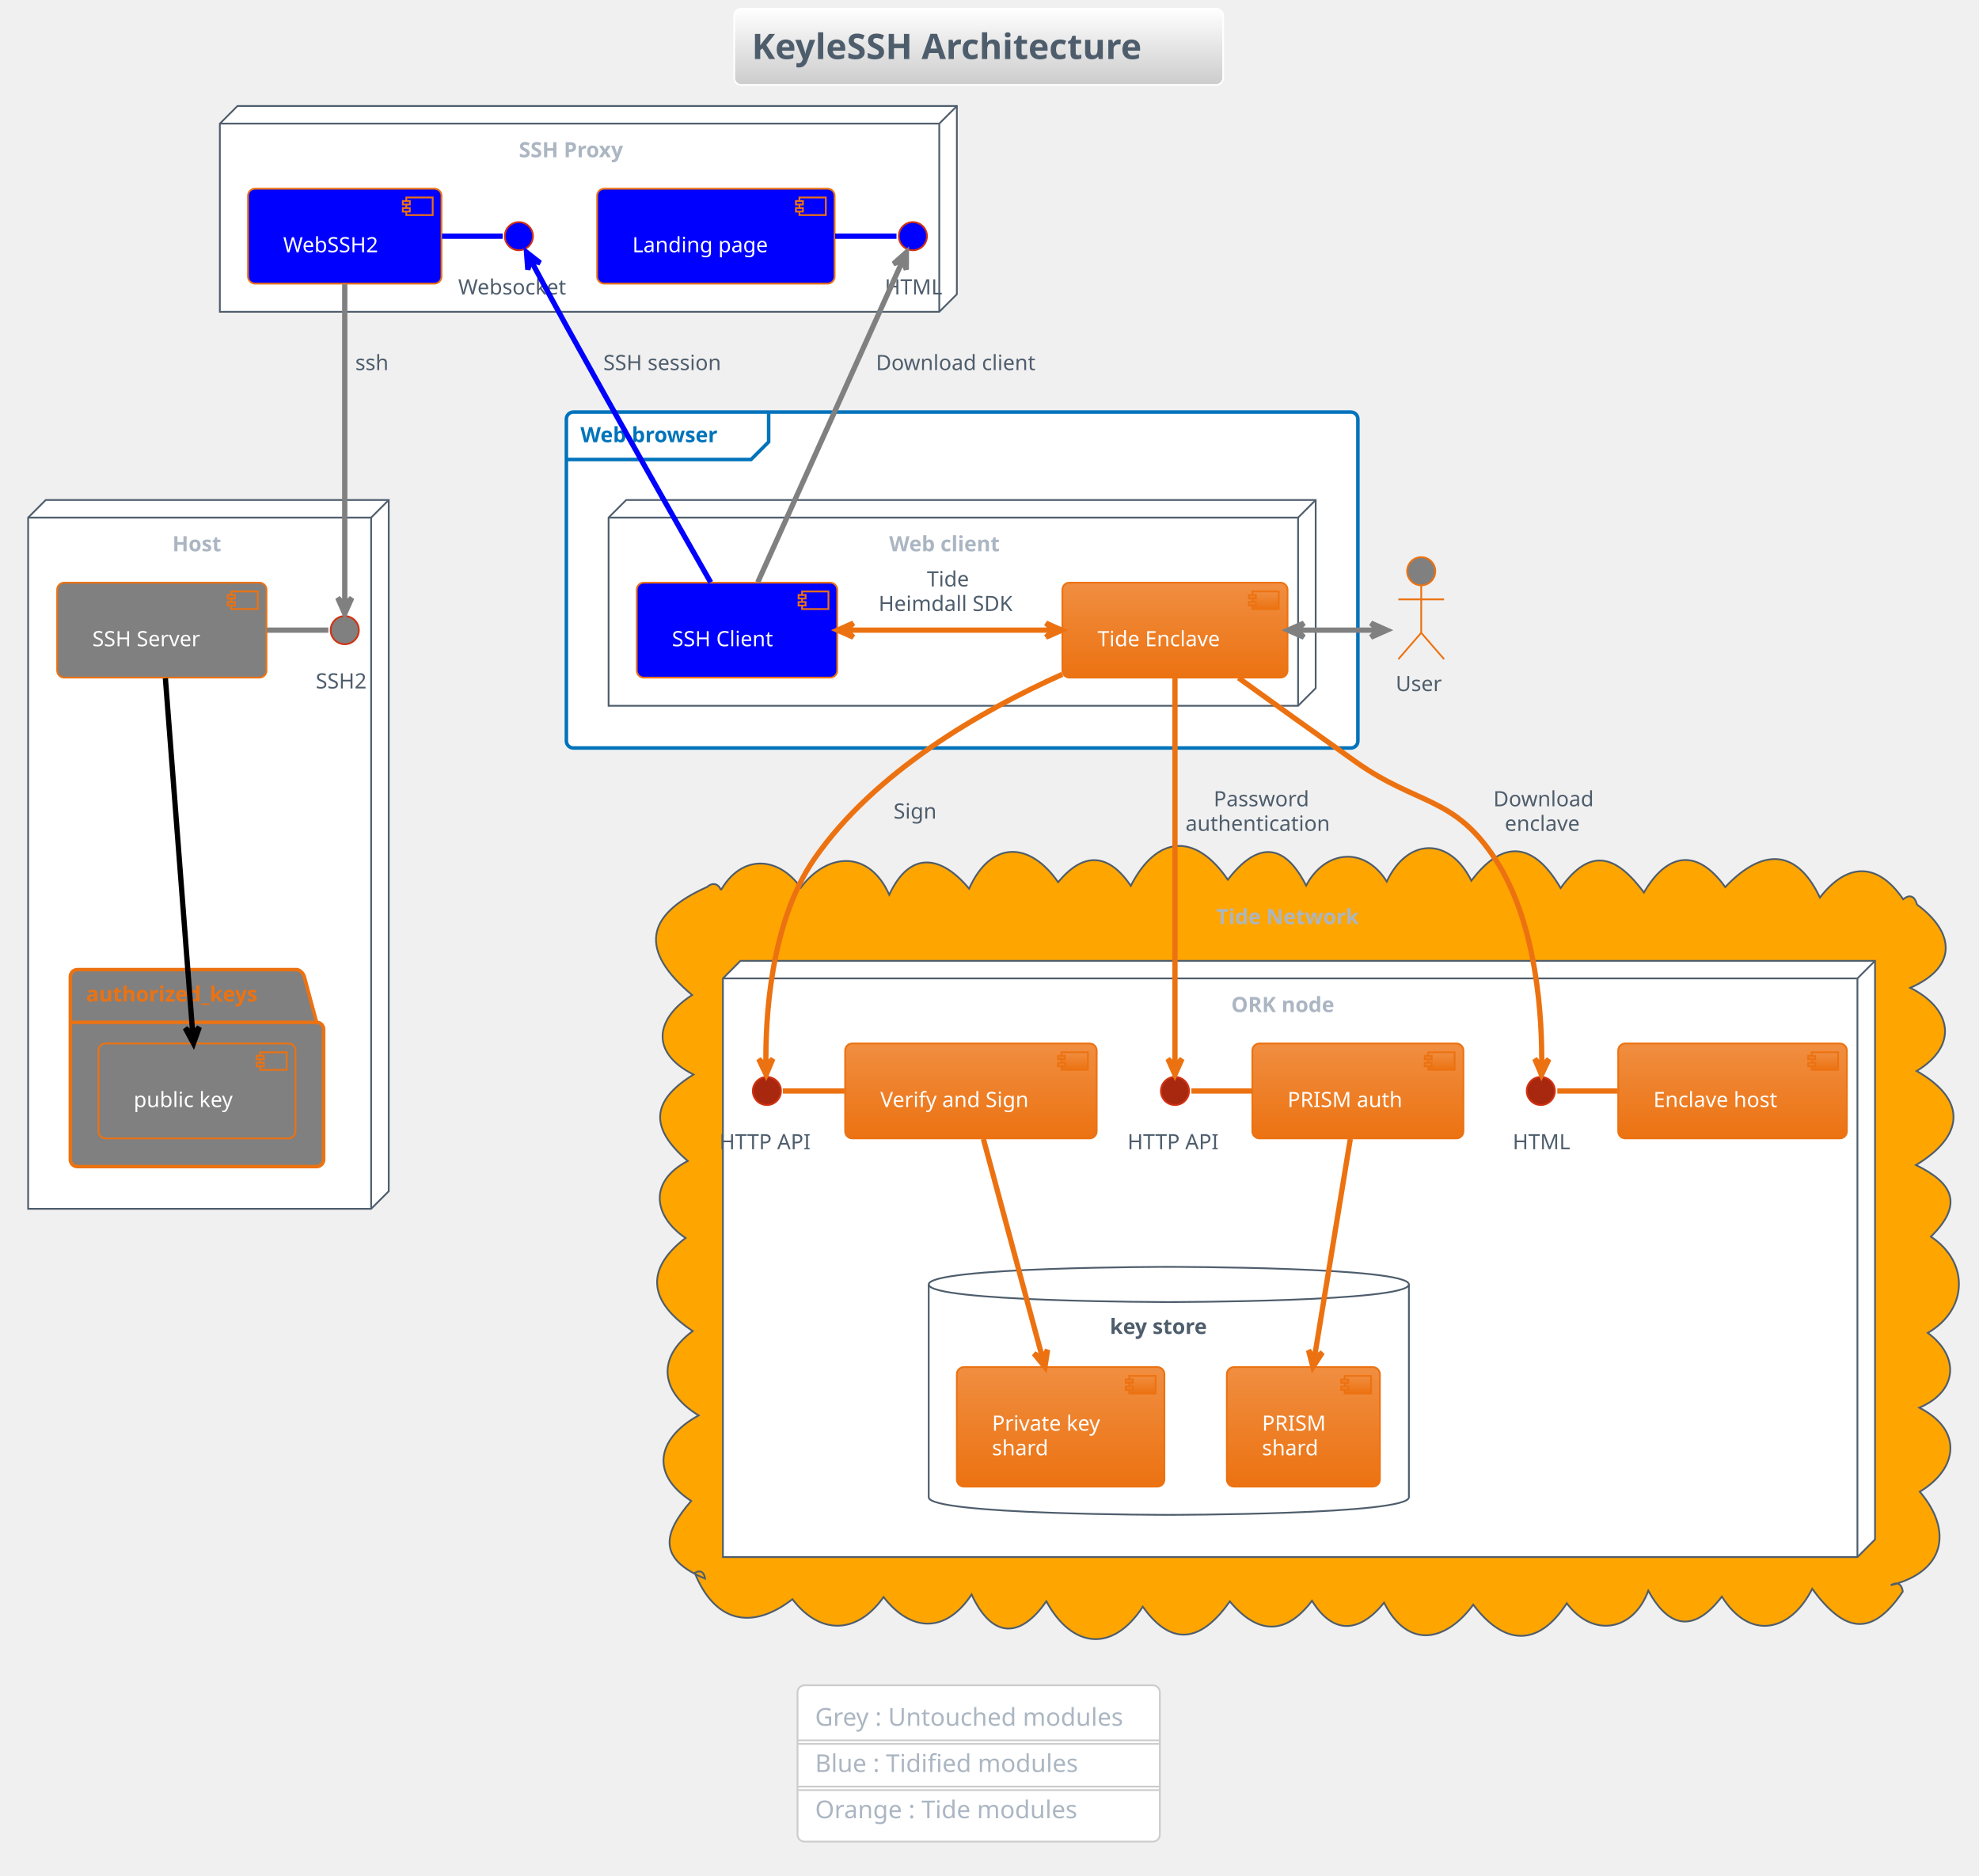
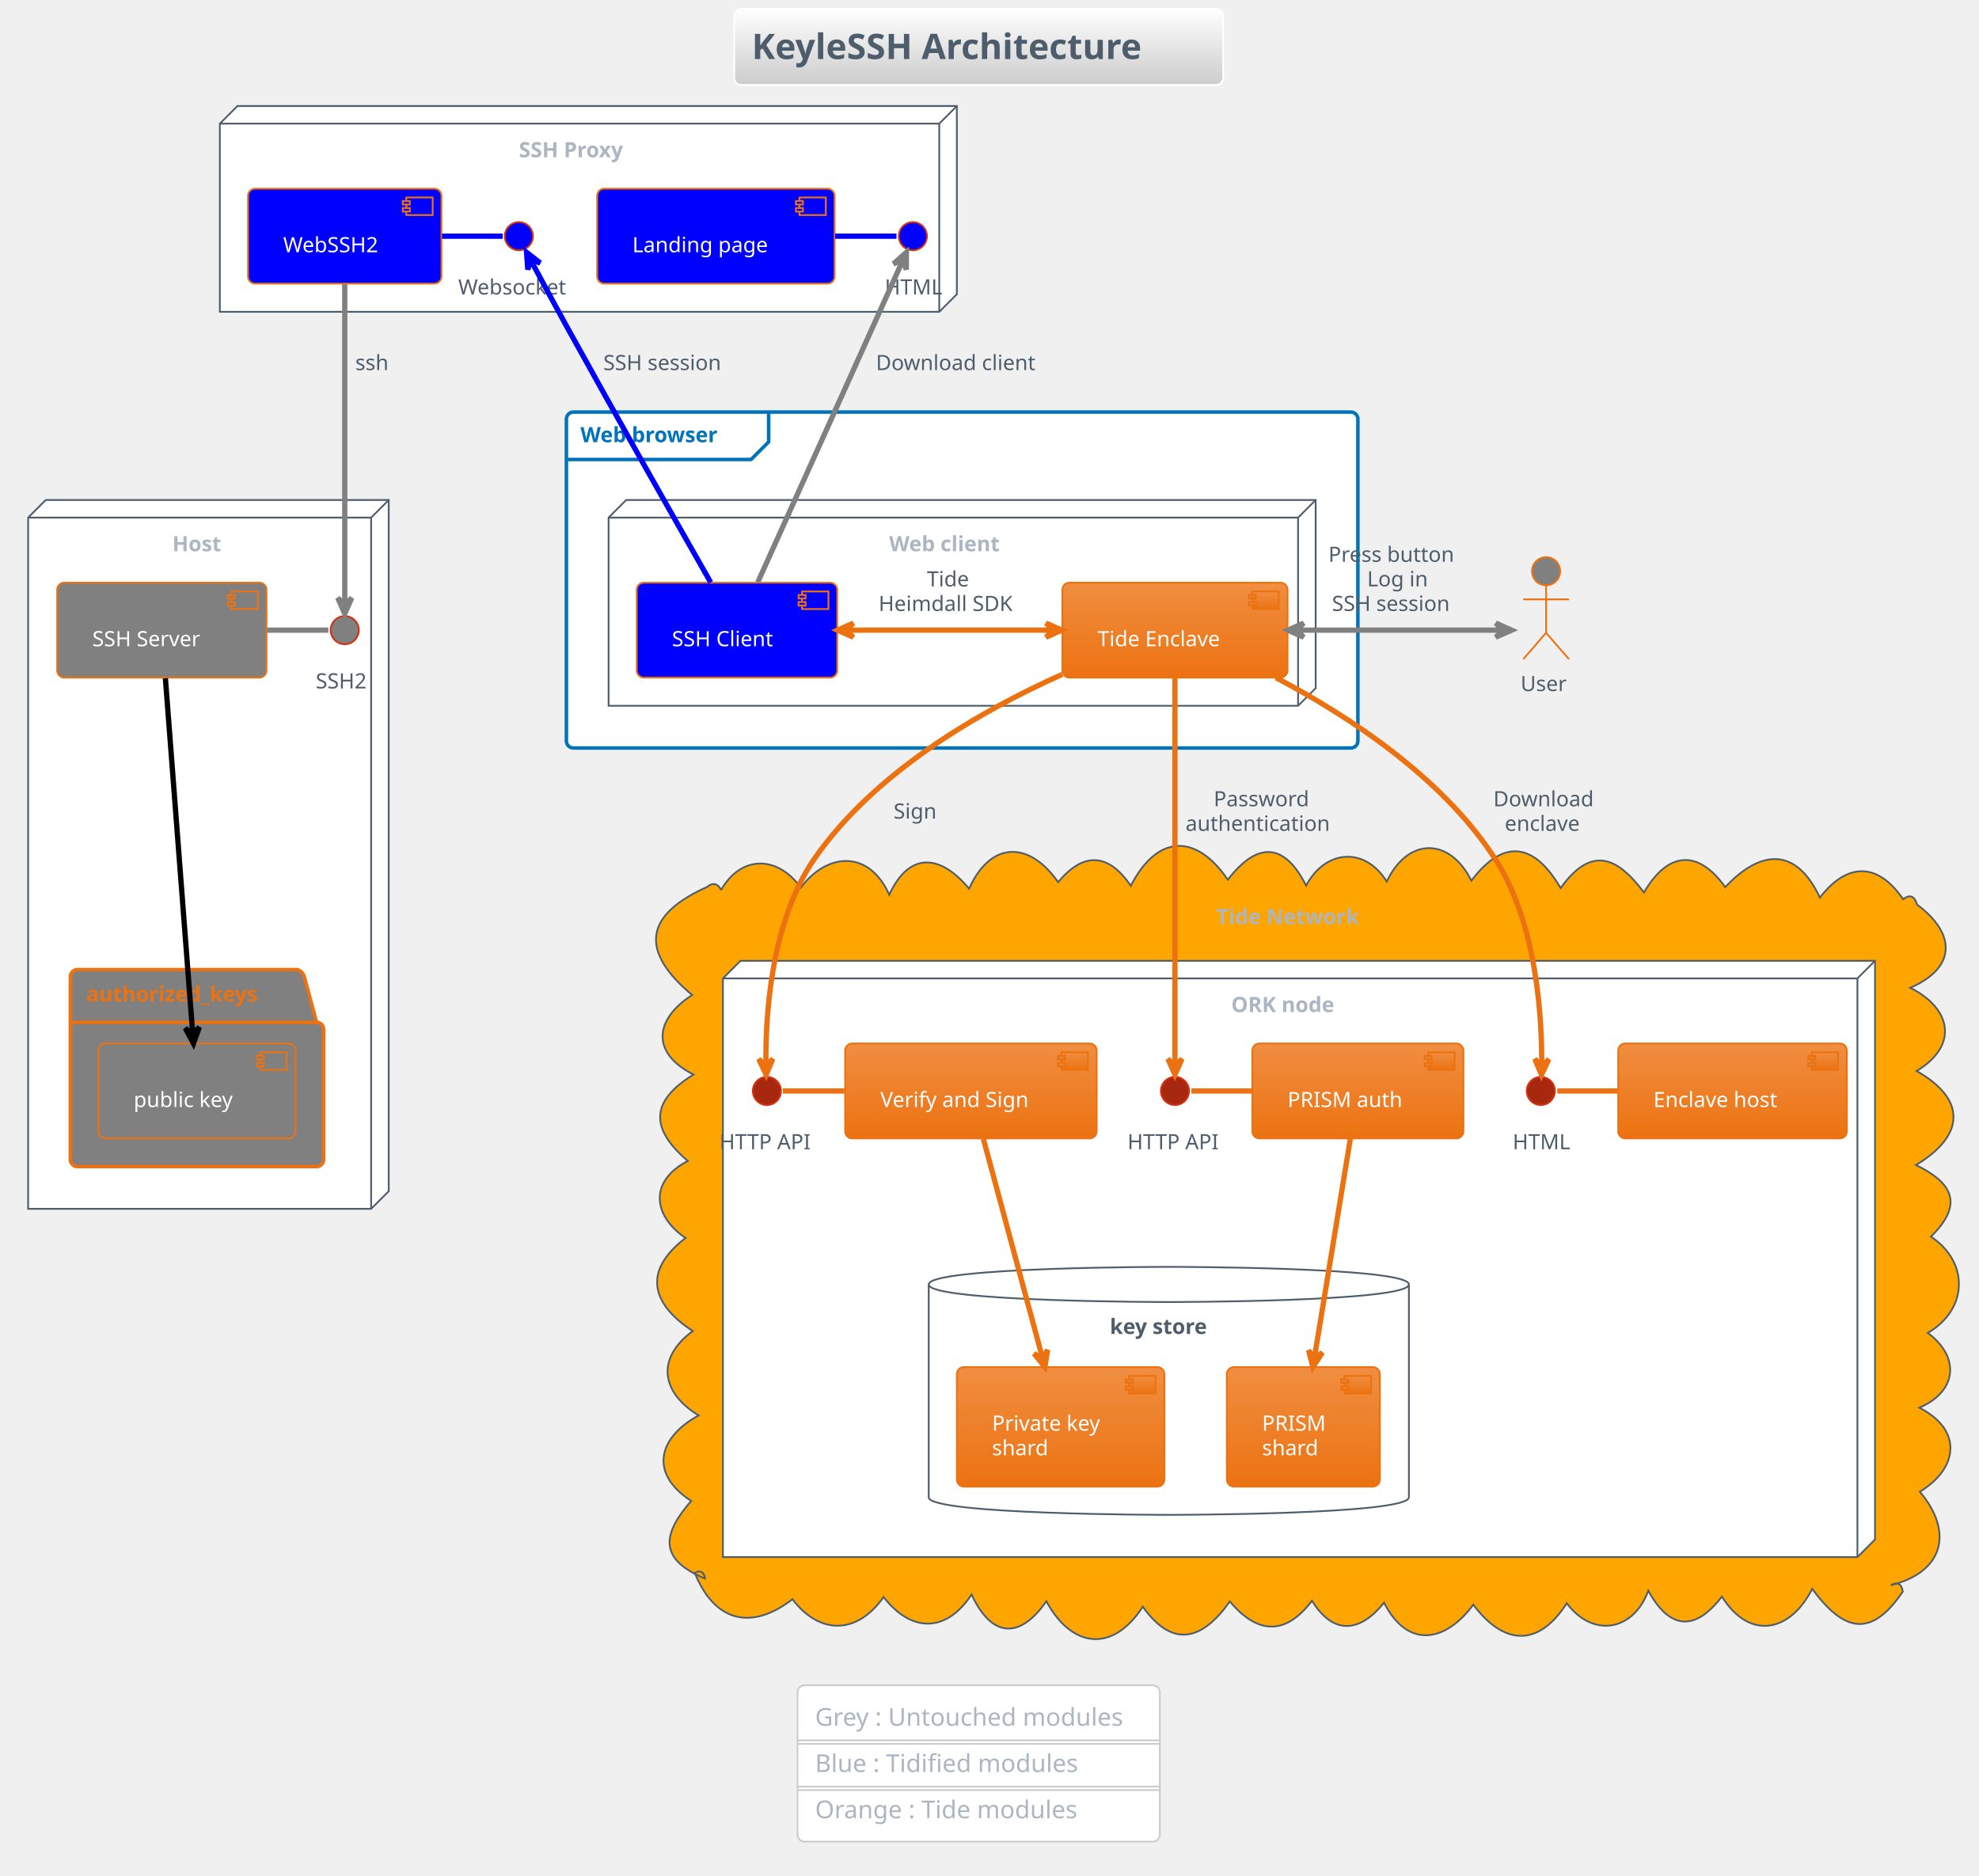
<svg xmlns="http://www.w3.org/2000/svg" contentStyleType="text/css" height="1111.458px" preserveAspectRatio="none" style="width:1172px;height:1111px;" version="1.1" viewBox="0 0 1172 1111" width="1172.917px" zoomAndPan="magnify">
  <defs>
-     <linearGradient id="gbekemxyh21zr0" x1="50%" x2="50%" y1="0%" y2="100%">
+     <linearGradient id="g1hhb3l451aafn0" x1="50%" x2="50%" y1="0%" y2="100%">
      <stop offset="0%" stop-color="#FFFFFF" />
      <stop offset="100%" stop-color="#CCCCCC" />
    </linearGradient>
-     <linearGradient id="gbekemxyh21zr1" x1="50%" x2="50%" y1="0%" y2="100%">
+     <linearGradient id="g1hhb3l451aafn1" x1="50%" x2="50%" y1="0%" y2="100%">
      <stop offset="0%" stop-color="#F08E41" />
      <stop offset="100%" stop-color="#EC7211" />
    </linearGradient>
  </defs>
  <g>
-     <rect fill="url(#gbekemxyh21zr0)" height="45.085" id="_title" rx="4.167" ry="4.167" style="stroke:#FFFFFF;stroke-width:1.042;" width="289.583" x="434.803" y="5.208" />
+     <rect fill="url(#g1hhb3l451aafn0)" height="45.085" id="_title" rx="4.167" ry="4.167" style="stroke:#FFFFFF;stroke-width:1.042;" width="289.583" x="434.803" y="5.208" />
    <text fill="#4E5D6C" font-family="&quot;Verdana&quot;" font-size="20.833" font-weight="bold" lengthAdjust="spacing" textLength="268.75" x="445.219" y="34.963">KeyleSSH Architecture</text>
    <g id="cluster_Host">
      <polygon fill="#FFFFFF" points="16.667,306.543,27.083,296.126,230.208,296.126,230.208,705.501,219.792,715.918,16.667,715.918,16.667,306.543" style="stroke:#4E5D6C;stroke-width:1.042;" />
      <line style="stroke:#4E5D6C;stroke-width:1.042;" x1="219.792" x2="230.208" y1="306.543" y2="296.126" />
      <line style="stroke:#4E5D6C;stroke-width:1.042;" x1="16.667" x2="219.792" y1="306.543" y2="306.543" />
      <line style="stroke:#4E5D6C;stroke-width:1.042;" x1="219.792" x2="219.792" y1="306.543" y2="715.918" />
      <text fill="#ABB6C2" font-family="&quot;Verdana&quot;" font-size="12.5" font-weight="bold" lengthAdjust="spacing" textLength="34.375" x="102.083" y="326.479">Host</text>
    </g>
    <g id="cluster_authorized_keys">
      <path d="M45.833,574.251 L176.042,574.251 A6.25,6.25 0 0 1 180.208,578.418 L187.5,605.469 L187.5,605.469 A4.167,4.167 0 0 1 191.667,609.635 L191.667,686.751 A4.167,4.167 0 0 1 187.5,690.918 L45.833,690.918 A4.167,4.167 0 0 1 41.667,686.751 L41.667,578.418 A4.167,4.167 0 0 1 45.833,574.251 " fill="#808080" style="stroke:#EC7211;stroke-width:2.083;" />
      <line style="stroke:#EC7211;stroke-width:2.083;" x1="41.667" x2="187.5" y1="605.469" y2="605.469" />
      <text fill="#EC7211" font-family="&quot;Verdana&quot;" font-size="12.5" font-weight="bold" lengthAdjust="spacing" textLength="121.875" x="51.042" y="593.146">authorized_keys</text>
    </g>
    <g id="cluster_SSH Proxy">
      <polygon fill="#FFFFFF" points="130.208,73.21,140.625,62.793,566.667,62.793,566.667,174.251,556.25,184.668,130.208,184.668,130.208,73.21" style="stroke:#4E5D6C;stroke-width:1.042;" />
      <line style="stroke:#4E5D6C;stroke-width:1.042;" x1="556.25" x2="566.667" y1="73.21" y2="62.793" />
      <line style="stroke:#4E5D6C;stroke-width:1.042;" x1="130.208" x2="556.25" y1="73.21" y2="73.21" />
      <line style="stroke:#4E5D6C;stroke-width:1.042;" x1="556.25" x2="556.25" y1="73.21" y2="184.668" />
      <text fill="#ABB6C2" font-family="&quot;Verdana&quot;" font-size="12.5" font-weight="bold" lengthAdjust="spacing" textLength="73.958" x="307.292" y="93.146">SSH Proxy</text>
    </g>
    <g id="cluster_browser">
      <rect fill="#FFFFFF" height="198.958" rx="4.167" ry="4.167" style="stroke:#0073BB;stroke-width:2.083;" width="468.75" x="335.417" y="244.043" />
      <path d="M455.208,244.043 L455.208,261.719 L444.792,272.135 L335.417,272.135 " fill="none" style="stroke:#0073BB;stroke-width:2.083;" />
      <text fill="#0073BB" font-family="&quot;Verdana&quot;" font-size="12.5" font-weight="bold" lengthAdjust="spacing" textLength="98.958" x="343.75" y="261.896">Web browser</text>
    </g>
    <g id="cluster_webclient">
      <polygon fill="#FFFFFF" points="360.417,306.543,370.833,296.126,779.167,296.126,779.167,407.585,768.75,418.001,360.417,418.001,360.417,306.543" style="stroke:#4E5D6C;stroke-width:1.042;" />
      <line style="stroke:#4E5D6C;stroke-width:1.042;" x1="768.75" x2="779.167" y1="306.543" y2="296.126" />
      <line style="stroke:#4E5D6C;stroke-width:1.042;" x1="360.417" x2="768.75" y1="306.543" y2="306.543" />
      <line style="stroke:#4E5D6C;stroke-width:1.042;" x1="768.75" x2="768.75" y1="306.543" y2="418.001" />
      <text fill="#ABB6C2" font-family="&quot;Verdana&quot;" font-size="12.5" font-weight="bold" lengthAdjust="spacing" textLength="78.125" x="526.562" y="326.479">Web client</text>
    </g>
    <g id="cluster_Tide Network">
      <path d="M426.957,527.186 C439.089,505.98 460.839,506.868 474.214,525.721 C489.946,504.72 514.709,503.208 526.63,529.908 C539.12,503.008 557.899,506.998 573.906,526.31 C586.906,497.546 609.815,498.275 626.655,522.486 C641.614,504.286 656.59,505.196 669.67,524.634 C685.087,494.498 708.054,493.026 727.129,521.019 C744.085,499.032 760.17,498.109 773.513,524.484 C784.599,503.457 808.07,500.88 821.258,522.109 C833.612,495.925 858.485,495.614 871.374,521.595 C890.844,495.726 909.061,499.872 924.225,525.974 C942.449,500.514 957.801,507.482 973.578,528.568 C987.19,505.128 1005.001,502.009 1021.712,525.382 C1042.108,503.767 1063.191,500.703 1077.791,531.575 C1093.774,510.834 1111.98,510.407 1127.083,532.585 C1131.472,529.115 1134.014,531.194 1135.31,535.753 C1157.658,552.211 1159.56,572.688 1131.3,585.027 C1155.044,596.863 1160.709,618.673 1135.091,634.306 C1165.577,651.692 1162.872,673.046 1134.671,689.988 C1156.476,700.621 1163.097,713.155 1143.51,732.412 C1166.48,747.639 1165.368,775.677 1141.679,789.405 C1160.935,803.767 1159.149,824.064 1136.664,833.702 C1162.766,847.021 1159.505,869.861 1136.952,883.462 C1157.057,907.159 1151.194,931.101 1119.792,938.835 C1123.832,936.462 1126.359,938.39 1126.86,942.622 C1107.374,971.527 1091.077,965.144 1073.21,940.985 C1060.72,965.932 1036.652,972.395 1019.715,945.583 C1003.672,966.6 988.657,964.983 976.151,942.075 C967.47,965.938 943.451,970.333 927.872,949.531 C910.725,976.103 890.385,974.154 872.487,950.355 C856.871,971.662 834.179,977.664 819.661,949.19 C805.682,966.553 789.927,968.995 776.98,948.041 C761.161,969.001 744.463,967.776 728.332,948.418 C712.896,970.393 695.145,977.383 676.788,951.568 C658.719,979.357 634.6,975.877 619.654,948.342 C603.664,971.417 587.006,969.564 575.389,944.335 C560.265,967.277 539.654,966.923 523.258,945.841 C507.837,967.809 485.76,968.724 469.298,947.131 C444.827,966.097 423.05,960.364 411.458,931.543 C415.008,929.445 417.109,931.431 417.542,934.93 C389.702,923.326 392.273,908.538 409.34,888.927 C383.537,872.148 390.588,850.799 413.752,838.286 C391.856,824.957 388.045,804.714 410.256,788.3 C385.974,772.401 380.173,752.967 405.992,733.192 C386.567,720.015 384.238,699.526 407.315,687.581 C385.028,668.502 384.88,652.288 410.714,636.405 C384.757,623.307 388.134,603.232 409.894,589.303 C378.701,563.181 381.547,541.952 418.75,525.293 C421.885,522.505 425.404,523.114 426.957,527.186 " fill="#FFA500" style="stroke:#4E5D6C;stroke-width:1.042;" />
      <text fill="#ABB6C2" font-family="&quot;Verdana&quot;" font-size="12.5" font-weight="bold" lengthAdjust="spacing" textLength="97.917" x="720.312" y="547.312">Tide Network</text>
    </g>
    <g id="cluster_ORK node">
      <polygon fill="#FFFFFF" points="428.125,579.46,438.542,569.043,1110.417,569.043,1110.417,911.751,1100,922.168,428.125,922.168,428.125,579.46" style="stroke:#4E5D6C;stroke-width:1.042;" />
      <line style="stroke:#4E5D6C;stroke-width:1.042;" x1="1100" x2="1110.417" y1="579.46" y2="569.043" />
      <line style="stroke:#4E5D6C;stroke-width:1.042;" x1="428.125" x2="1100" y1="579.46" y2="579.46" />
      <line style="stroke:#4E5D6C;stroke-width:1.042;" x1="1100" x2="1100" y1="579.46" y2="922.168" />
      <text fill="#ABB6C2" font-family="&quot;Verdana&quot;" font-size="12.5" font-weight="bold" lengthAdjust="spacing" textLength="71.875" x="729.167" y="599.396">ORK node</text>
    </g>
    <g id="cluster_key store">
      <path d="M550,760.71 C550,750.293 692.188,750.293 692.188,750.293 C692.188,750.293 834.375,750.293 834.375,760.71 L834.375,886.751 C834.375,897.168 692.188,897.168 692.188,897.168 C692.188,897.168 550,897.168 550,886.751 L550,760.71 " fill="#FFFFFF" style="stroke:#4E5D6C;stroke-width:1.042;" />
      <path d="M550,760.71 C550,771.126 692.188,771.126 692.188,771.126 C692.188,771.126 834.375,771.126 834.375,760.71 " fill="none" style="stroke:#4E5D6C;stroke-width:1.042;" />
      <text fill="#4E5D6C" font-family="&quot;Verdana&quot;" font-size="12.5" font-weight="bold" lengthAdjust="spacing" textLength="69.792" x="657.292" y="790.021">key store</text>
    </g>
    <g id="elem_SSH2">
      <ellipse cx="204.167" cy="373.21" fill="#808080" rx="8.333" ry="8.333" style="stroke:#D13212;stroke-width:1.042;" />
      <text fill="#4E5D6C" font-family="&quot;Verdana&quot;" font-size="12.5" lengthAdjust="spacing" textLength="34.375" x="186.979" y="407.729">SSH2</text>
    </g>
    <g id="elem_SSH Server">
      <rect fill="#808080" height="56.217" rx="4.167" ry="4.167" style="stroke:#EC7211;stroke-width:1.042;" width="123.958" x="33.854" y="345.085" />
      <rect fill="#808080" height="10.417" style="stroke:#EC7211;stroke-width:1.042;" width="15.625" x="136.979" y="350.293" />
      <rect fill="#808080" height="2.083" style="stroke:#EC7211;stroke-width:1.042;" width="4.167" x="134.896" y="352.376" />
      <rect fill="#808080" height="2.083" style="stroke:#EC7211;stroke-width:1.042;" width="4.167" x="134.896" y="356.543" />
      <text fill="#FFFFFF" font-family="&quot;Verdana&quot;" font-size="12.5" lengthAdjust="spacing" textLength="71.875" x="54.688" y="382.729">SSH Server</text>
    </g>
    <g id="elem_cvkpub">
      <rect fill="#808080" height="56.217" rx="4.167" ry="4.167" style="stroke:#EC7211;stroke-width:1.042;" width="116.667" x="58.333" y="618.001" />
      <rect fill="#808080" height="10.417" style="stroke:#EC7211;stroke-width:1.042;" width="15.625" x="154.167" y="623.21" />
      <rect fill="#808080" height="2.083" style="stroke:#EC7211;stroke-width:1.042;" width="4.167" x="152.083" y="625.293" />
      <rect fill="#808080" height="2.083" style="stroke:#EC7211;stroke-width:1.042;" width="4.167" x="152.083" y="629.46" />
      <text fill="#FFFFFF" font-family="&quot;Verdana&quot;" font-size="12.5" lengthAdjust="spacing" textLength="64.583" x="79.167" y="655.646">public key</text>
    </g>
    <g id="elem_Websocket">
      <ellipse cx="307.292" cy="139.876" fill="#0000FF" rx="8.333" ry="8.333" style="stroke:#D13212;stroke-width:1.042;" />
      <text fill="#4E5D6C" font-family="&quot;Verdana&quot;" font-size="12.5" lengthAdjust="spacing" textLength="71.875" x="271.354" y="174.396">Websocket</text>
    </g>
    <g id="elem_WebSSH2">
      <rect fill="#0000FF" height="56.217" rx="4.167" ry="4.167" style="stroke:#EC7211;stroke-width:1.042;" width="114.583" x="146.875" y="111.751" />
      <rect fill="#0000FF" height="10.417" style="stroke:#EC7211;stroke-width:1.042;" width="15.625" x="240.625" y="116.96" />
      <rect fill="#0000FF" height="2.083" style="stroke:#EC7211;stroke-width:1.042;" width="4.167" x="238.542" y="119.043" />
      <rect fill="#0000FF" height="2.083" style="stroke:#EC7211;stroke-width:1.042;" width="4.167" x="238.542" y="123.21" />
      <text fill="#FFFFFF" font-family="&quot;Verdana&quot;" font-size="12.5" lengthAdjust="spacing" textLength="62.5" x="167.708" y="149.396">WebSSH2</text>
    </g>
    <g id="elem_http1">
      <ellipse cx="540.625" cy="139.876" fill="#0000FF" rx="8.333" ry="8.333" style="stroke:#D13212;stroke-width:1.042;" />
      <text fill="#4E5D6C" font-family="&quot;Verdana&quot;" font-size="12.5" lengthAdjust="spacing" textLength="33.333" x="523.958" y="174.396">HTML</text>
    </g>
    <g id="elem_Landing page">
      <rect fill="#0000FF" height="56.217" rx="4.167" ry="4.167" style="stroke:#EC7211;stroke-width:1.042;" width="140.625" x="353.646" y="111.751" />
      <rect fill="#0000FF" height="10.417" style="stroke:#EC7211;stroke-width:1.042;" width="15.625" x="473.438" y="116.96" />
      <rect fill="#0000FF" height="2.083" style="stroke:#EC7211;stroke-width:1.042;" width="4.167" x="471.354" y="119.043" />
      <rect fill="#0000FF" height="2.083" style="stroke:#EC7211;stroke-width:1.042;" width="4.167" x="471.354" y="123.21" />
      <text fill="#FFFFFF" font-family="&quot;Verdana&quot;" font-size="12.5" lengthAdjust="spacing" textLength="88.542" x="374.479" y="149.396">Landing page</text>
    </g>
    <g id="elem_SSH Client">
      <rect fill="#0000FF" height="56.217" rx="4.167" ry="4.167" style="stroke:#EC7211;stroke-width:1.042;" width="118.75" x="377.083" y="345.085" />
      <rect fill="#0000FF" height="10.417" style="stroke:#EC7211;stroke-width:1.042;" width="15.625" x="475" y="350.293" />
      <rect fill="#0000FF" height="2.083" style="stroke:#EC7211;stroke-width:1.042;" width="4.167" x="472.917" y="352.376" />
      <rect fill="#0000FF" height="2.083" style="stroke:#EC7211;stroke-width:1.042;" width="4.167" x="472.917" y="356.543" />
      <text fill="#FFFFFF" font-family="&quot;Verdana&quot;" font-size="12.5" lengthAdjust="spacing" textLength="66.667" x="397.917" y="382.729">SSH Client</text>
    </g>
    <g id="elem_Tide Enclave">
-       <rect fill="url(#gbekemxyh21zr1)" height="56.217" rx="4.167" ry="4.167" style="stroke:#EC7211;stroke-width:1.042;" width="133.333" x="629.167" y="345.085" />
-       <rect fill="url(#gbekemxyh21zr1)" height="10.417" style="stroke:#EC7211;stroke-width:1.042;" width="15.625" x="741.667" y="350.293" />
-       <rect fill="url(#gbekemxyh21zr1)" height="2.083" style="stroke:#EC7211;stroke-width:1.042;" width="4.167" x="739.583" y="352.376" />
-       <rect fill="url(#gbekemxyh21zr1)" height="2.083" style="stroke:#EC7211;stroke-width:1.042;" width="4.167" x="739.583" y="356.543" />
+       <rect fill="url(#g1hhb3l451aafn1)" height="56.217" rx="4.167" ry="4.167" style="stroke:#EC7211;stroke-width:1.042;" width="133.333" x="629.167" y="345.085" />
+       <rect fill="url(#g1hhb3l451aafn1)" height="10.417" style="stroke:#EC7211;stroke-width:1.042;" width="15.625" x="741.667" y="350.293" />
+       <rect fill="url(#g1hhb3l451aafn1)" height="2.083" style="stroke:#EC7211;stroke-width:1.042;" width="4.167" x="739.583" y="352.376" />
+       <rect fill="url(#g1hhb3l451aafn1)" height="2.083" style="stroke:#EC7211;stroke-width:1.042;" width="4.167" x="739.583" y="356.543" />
      <text fill="#FFFFFF" font-family="&quot;Verdana&quot;" font-size="12.5" lengthAdjust="spacing" textLength="81.25" x="650" y="382.729">Tide Enclave</text>
    </g>
    <g id="elem_http2">
      <ellipse cx="912.5" cy="646.126" fill="#A7280E" rx="8.333" ry="8.333" style="stroke:#D13212;stroke-width:1.042;" />
      <text fill="#4E5D6C" font-family="&quot;Verdana&quot;" font-size="12.5" lengthAdjust="spacing" textLength="33.333" x="895.833" y="680.646">HTML</text>
    </g>
    <g id="elem_0">
      <ellipse cx="695.833" cy="646.126" fill="#A7280E" rx="8.333" ry="8.333" style="stroke:#D13212;stroke-width:1.042;" />
      <text fill="#4E5D6C" font-family="&quot;Verdana&quot;" font-size="12.5" lengthAdjust="spacing" textLength="56.25" x="667.708" y="680.646">HTTP API</text>
    </g>
    <g id="elem_1">
      <ellipse cx="454.167" cy="646.126" fill="#A7280E" rx="8.333" ry="8.333" style="stroke:#D13212;stroke-width:1.042;" />
      <text fill="#4E5D6C" font-family="&quot;Verdana&quot;" font-size="12.5" lengthAdjust="spacing" textLength="56.25" x="426.042" y="680.646">HTTP API</text>
    </g>
    <g id="elem_Enclave host">
-       <rect fill="url(#gbekemxyh21zr1)" height="56.217" rx="4.167" ry="4.167" style="stroke:#EC7211;stroke-width:1.042;" width="135.417" x="958.333" y="618.001" />
-       <rect fill="url(#gbekemxyh21zr1)" height="10.417" style="stroke:#EC7211;stroke-width:1.042;" width="15.625" x="1072.917" y="623.21" />
-       <rect fill="url(#gbekemxyh21zr1)" height="2.083" style="stroke:#EC7211;stroke-width:1.042;" width="4.167" x="1070.833" y="625.293" />
-       <rect fill="url(#gbekemxyh21zr1)" height="2.083" style="stroke:#EC7211;stroke-width:1.042;" width="4.167" x="1070.833" y="629.46" />
+       <rect fill="url(#g1hhb3l451aafn1)" height="56.217" rx="4.167" ry="4.167" style="stroke:#EC7211;stroke-width:1.042;" width="135.417" x="958.333" y="618.001" />
+       <rect fill="url(#g1hhb3l451aafn1)" height="10.417" style="stroke:#EC7211;stroke-width:1.042;" width="15.625" x="1072.917" y="623.21" />
+       <rect fill="url(#g1hhb3l451aafn1)" height="2.083" style="stroke:#EC7211;stroke-width:1.042;" width="4.167" x="1070.833" y="625.293" />
+       <rect fill="url(#g1hhb3l451aafn1)" height="2.083" style="stroke:#EC7211;stroke-width:1.042;" width="4.167" x="1070.833" y="629.46" />
      <text fill="#FFFFFF" font-family="&quot;Verdana&quot;" font-size="12.5" lengthAdjust="spacing" textLength="83.333" x="979.167" y="655.646">Enclave host</text>
    </g>
    <g id="elem_PRISM auth">
-       <rect fill="url(#gbekemxyh21zr1)" height="56.217" rx="4.167" ry="4.167" style="stroke:#EC7211;stroke-width:1.042;" width="125" x="741.667" y="618.001" />
-       <rect fill="url(#gbekemxyh21zr1)" height="10.417" style="stroke:#EC7211;stroke-width:1.042;" width="15.625" x="845.833" y="623.21" />
-       <rect fill="url(#gbekemxyh21zr1)" height="2.083" style="stroke:#EC7211;stroke-width:1.042;" width="4.167" x="843.75" y="625.293" />
-       <rect fill="url(#gbekemxyh21zr1)" height="2.083" style="stroke:#EC7211;stroke-width:1.042;" width="4.167" x="843.75" y="629.46" />
+       <rect fill="url(#g1hhb3l451aafn1)" height="56.217" rx="4.167" ry="4.167" style="stroke:#EC7211;stroke-width:1.042;" width="125" x="741.667" y="618.001" />
+       <rect fill="url(#g1hhb3l451aafn1)" height="10.417" style="stroke:#EC7211;stroke-width:1.042;" width="15.625" x="845.833" y="623.21" />
+       <rect fill="url(#g1hhb3l451aafn1)" height="2.083" style="stroke:#EC7211;stroke-width:1.042;" width="4.167" x="843.75" y="625.293" />
+       <rect fill="url(#g1hhb3l451aafn1)" height="2.083" style="stroke:#EC7211;stroke-width:1.042;" width="4.167" x="843.75" y="629.46" />
      <text fill="#FFFFFF" font-family="&quot;Verdana&quot;" font-size="12.5" lengthAdjust="spacing" textLength="72.917" x="762.5" y="655.646">PRISM auth</text>
    </g>
    <g id="elem_Verify and Sign">
-       <rect fill="url(#gbekemxyh21zr1)" height="56.217" rx="4.167" ry="4.167" style="stroke:#EC7211;stroke-width:1.042;" width="148.958" x="500.521" y="618.001" />
-       <rect fill="url(#gbekemxyh21zr1)" height="10.417" style="stroke:#EC7211;stroke-width:1.042;" width="15.625" x="628.646" y="623.21" />
-       <rect fill="url(#gbekemxyh21zr1)" height="2.083" style="stroke:#EC7211;stroke-width:1.042;" width="4.167" x="626.562" y="625.293" />
-       <rect fill="url(#gbekemxyh21zr1)" height="2.083" style="stroke:#EC7211;stroke-width:1.042;" width="4.167" x="626.562" y="629.46" />
+       <rect fill="url(#g1hhb3l451aafn1)" height="56.217" rx="4.167" ry="4.167" style="stroke:#EC7211;stroke-width:1.042;" width="148.958" x="500.521" y="618.001" />
+       <rect fill="url(#g1hhb3l451aafn1)" height="10.417" style="stroke:#EC7211;stroke-width:1.042;" width="15.625" x="628.646" y="623.21" />
+       <rect fill="url(#g1hhb3l451aafn1)" height="2.083" style="stroke:#EC7211;stroke-width:1.042;" width="4.167" x="626.562" y="625.293" />
+       <rect fill="url(#g1hhb3l451aafn1)" height="2.083" style="stroke:#EC7211;stroke-width:1.042;" width="4.167" x="626.562" y="629.46" />
      <text fill="#FFFFFF" font-family="&quot;Verdana&quot;" font-size="12.5" lengthAdjust="spacing" textLength="96.875" x="521.354" y="655.646">Verify and Sign</text>
    </g>
    <g id="elem_cvk">
-       <rect fill="url(#gbekemxyh21zr1)" height="70.768" rx="4.167" ry="4.167" style="stroke:#EC7211;stroke-width:1.042;" width="122.917" x="566.667" y="809.668" />
-       <rect fill="url(#gbekemxyh21zr1)" height="10.417" style="stroke:#EC7211;stroke-width:1.042;" width="15.625" x="668.75" y="814.876" />
-       <rect fill="url(#gbekemxyh21zr1)" height="2.083" style="stroke:#EC7211;stroke-width:1.042;" width="4.167" x="666.667" y="816.96" />
-       <rect fill="url(#gbekemxyh21zr1)" height="2.083" style="stroke:#EC7211;stroke-width:1.042;" width="4.167" x="666.667" y="821.126" />
+       <rect fill="url(#g1hhb3l451aafn1)" height="70.768" rx="4.167" ry="4.167" style="stroke:#EC7211;stroke-width:1.042;" width="122.917" x="566.667" y="809.668" />
+       <rect fill="url(#g1hhb3l451aafn1)" height="10.417" style="stroke:#EC7211;stroke-width:1.042;" width="15.625" x="668.75" y="814.876" />
+       <rect fill="url(#g1hhb3l451aafn1)" height="2.083" style="stroke:#EC7211;stroke-width:1.042;" width="4.167" x="666.667" y="816.96" />
+       <rect fill="url(#g1hhb3l451aafn1)" height="2.083" style="stroke:#EC7211;stroke-width:1.042;" width="4.167" x="666.667" y="821.126" />
      <text fill="#FFFFFF" font-family="&quot;Verdana&quot;" font-size="12.5" lengthAdjust="spacing" textLength="70.833" x="587.5" y="847.312">Private key</text>
      <text fill="#FFFFFF" font-family="&quot;Verdana&quot;" font-size="12.5" lengthAdjust="spacing" textLength="37.5" x="587.5" y="861.863">shard</text>
    </g>
    <g id="elem_pss">
-       <rect fill="url(#gbekemxyh21zr1)" height="70.768" rx="4.167" ry="4.167" style="stroke:#EC7211;stroke-width:1.042;" width="90.625" x="726.562" y="809.668" />
-       <rect fill="url(#gbekemxyh21zr1)" height="10.417" style="stroke:#EC7211;stroke-width:1.042;" width="15.625" x="796.354" y="814.876" />
-       <rect fill="url(#gbekemxyh21zr1)" height="2.083" style="stroke:#EC7211;stroke-width:1.042;" width="4.167" x="794.271" y="816.96" />
-       <rect fill="url(#gbekemxyh21zr1)" height="2.083" style="stroke:#EC7211;stroke-width:1.042;" width="4.167" x="794.271" y="821.126" />
+       <rect fill="url(#g1hhb3l451aafn1)" height="70.768" rx="4.167" ry="4.167" style="stroke:#EC7211;stroke-width:1.042;" width="90.625" x="726.562" y="809.668" />
+       <rect fill="url(#g1hhb3l451aafn1)" height="10.417" style="stroke:#EC7211;stroke-width:1.042;" width="15.625" x="796.354" y="814.876" />
+       <rect fill="url(#g1hhb3l451aafn1)" height="2.083" style="stroke:#EC7211;stroke-width:1.042;" width="4.167" x="794.271" y="816.96" />
+       <rect fill="url(#g1hhb3l451aafn1)" height="2.083" style="stroke:#EC7211;stroke-width:1.042;" width="4.167" x="794.271" y="821.126" />
      <text fill="#FFFFFF" font-family="&quot;Verdana&quot;" font-size="12.5" lengthAdjust="spacing" textLength="38.542" x="747.396" y="847.312">PRISM</text>
      <text fill="#FFFFFF" font-family="&quot;Verdana&quot;" font-size="12.5" lengthAdjust="spacing" textLength="37.5" x="747.396" y="861.863">shard</text>
    </g>
    <g id="elem_user">
-       <ellipse cx="841.667" cy="338.314" fill="#808080" rx="8.333" ry="8.333" style="stroke:#EC7211;stroke-width:1.042;" />
-       <path d="M841.667,346.647 L841.667,374.772 M828.125,354.981 L855.208,354.981 M841.667,374.772 L828.125,390.397 M841.667,374.772 L855.208,390.397 " fill="none" style="stroke:#EC7211;stroke-width:1.042;" />
-       <text fill="#4E5D6C" font-family="&quot;Verdana&quot;" font-size="12.5" lengthAdjust="spacing" textLength="30.208" x="826.562" y="409.292">User</text>
+       <ellipse cx="915.625" cy="338.314" fill="#808080" rx="8.333" ry="8.333" style="stroke:#EC7211;stroke-width:1.042;" />
+       <path d="M915.625,346.647 L915.625,374.772 M902.083,354.981 L929.167,354.981 M915.625,374.772 L902.083,390.397 M915.625,374.772 L929.167,390.397 " fill="none" style="stroke:#EC7211;stroke-width:1.042;" />
+       <text fill="#4E5D6C" font-family="&quot;Verdana&quot;" font-size="12.5" lengthAdjust="spacing" textLength="30.208" x="900.521" y="409.292">User</text>
    </g>
    <g id="link_SSH Server_SSH2">
      <path d="M158.042,373.21 C170.177,373.21 182.302,373.21 194.438,373.21 " fill="none" id="SSH Server-SSH2" style="stroke:#808080;stroke-width:3.125;" />
    </g>
    <g id="link_SSH Server_cvkpub">
      <path d="M97.948,401.71 C101.812,452.022 110.031,558.772 114.167,612.606 " fill="none" id="SSH Server-to-cvkpub" style="stroke:#000000;stroke-width:3.125;" />
      <polygon fill="#000000" points="114.583,617.96,118.042,608.301,114.196,612.766,109.732,608.92,114.583,617.96" style="stroke:#000000;stroke-width:3.125;" />
    </g>
    <g id="link_Websocket_WebSSH2">
      <path d="M297.688,139.876 C285.719,139.876 273.74,139.876 261.771,139.876 " fill="none" id="Websocket-WebSSH2" style="stroke:#0000FF;stroke-width:3.125;" />
    </g>
    <g id="link_Landing page_http1">
      <path d="M494.594,139.876 C506.698,139.876 518.812,139.876 530.917,139.876 " fill="none" id="Landing page-http1" style="stroke:#0000FF;stroke-width:3.125;" />
    </g>
    <g id="link_WebSSH2_SSH2">
      <path d="M204.167,168.356 C204.167,217.866 204.167,320.501 204.167,358.033 " fill="none" id="WebSSH2-to-SSH2" style="stroke:#808080;stroke-width:3.125;" />
      <polygon fill="#808080" points="204.167,363.481,208.333,354.106,204.167,358.272,200,354.106,204.167,363.481" style="stroke:#808080;stroke-width:3.125;" />
      <text fill="#4E5D6C" font-family="&quot;Verdana&quot;" font-size="12.5" lengthAdjust="spacing" textLength="22.917" x="210.417" y="219.187">ssh</text>
    </g>
    <g id="link_http1_SSH Client">
      <path d="M534.562,154.387 C517.896,191.376 471.177,295.106 448.76,344.866 " fill="none" id="http1-backto-SSH Client" style="stroke:#808080;stroke-width:3.125;" />
      <polygon fill="#808080" points="536.792,149.418,529.137,156.248,534.649,154.165,536.732,159.677,536.792,149.418" style="stroke:#808080;stroke-width:3.125;" />
      <text fill="#4E5D6C" font-family="&quot;Verdana&quot;" font-size="12.5" lengthAdjust="spacing" textLength="103.125" x="518.75" y="219.187">Download client</text>
    </g>
    <g id="link_SSH Client_Websocket">
      <path d="M420.896,344.939 C400.917,309.897 365.271,247.085 335.417,193.001 C328.167,179.856 320.031,164.751 314.385,154.21 " fill="none" id="SSH Client-to-Websocket" style="stroke:#0000FF;stroke-width:3.125;" />
      <polygon fill="#0000FF" points="311.823,149.428,312.577,159.66,314.282,154.019,319.923,155.725,311.823,149.428" style="stroke:#0000FF;stroke-width:3.125;" />
      <text fill="#4E5D6C" font-family="&quot;Verdana&quot;" font-size="12.5" lengthAdjust="spacing" textLength="80.208" x="357.292" y="219.187">SSH session</text>
    </g>
    <g id="link_SSH Client_Tide Enclave">
      <path d="M501.615,373.21 C538.646,373.21 585.083,373.21 623.271,373.21 " fill="none" id="SSH Client-Tide Enclave" style="stroke:#EC7211;stroke-width:3.125;" />
      <polygon fill="#EC7211" points="495.969,373.21,505.344,377.376,501.177,373.21,505.344,369.043,495.969,373.21" style="stroke:#EC7211;stroke-width:3.125;" />
      <polygon fill="#EC7211" points="628.844,373.21,619.469,369.043,623.635,373.21,619.469,377.376,628.844,373.21" style="stroke:#EC7211;stroke-width:3.125;" />
      <text fill="#4E5D6C" font-family="&quot;Verdana&quot;" font-size="12.5" lengthAdjust="spacing" textLength="27.083" x="548.958" y="347.312">Tide</text>
      <text fill="#4E5D6C" font-family="&quot;Verdana&quot;" font-size="12.5" lengthAdjust="spacing" textLength="84.375" x="520.312" y="361.863">Heimdall SDK</text>
    </g>
    <g id="link_Tide Enclave_user">
-       <path d="M768.26,373.21 C784.146,373.21 800.042,373.21 815.938,373.21 " fill="none" id="Tide Enclave-user" style="stroke:#808080;stroke-width:3.125;" />
-       <polygon fill="#808080" points="762.771,373.21,772.146,377.376,767.979,373.21,772.146,369.043,762.771,373.21" style="stroke:#808080;stroke-width:3.125;" />
-       <polygon fill="#808080" points="821.323,373.21,811.948,369.043,816.115,373.21,811.948,377.376,821.323,373.21" style="stroke:#808080;stroke-width:3.125;" />
+       <path d="M768.052,373.21 C809.958,373.21 860.167,373.21 889.906,373.21 " fill="none" id="Tide Enclave-user" style="stroke:#808080;stroke-width:3.125;" />
+       <polygon fill="#808080" points="762.677,373.21,772.052,377.376,767.885,373.21,772.052,369.043,762.677,373.21" style="stroke:#808080;stroke-width:3.125;" />
+       <polygon fill="#808080" points="895.208,373.21,885.833,369.043,890,373.21,885.833,377.376,895.208,373.21" style="stroke:#808080;stroke-width:3.125;" />
+       <text fill="#4E5D6C" font-family="&quot;Verdana&quot;" font-size="12.5" lengthAdjust="spacing" textLength="84.375" x="786.719" y="332.729">Press button</text>
+       <text fill="#4E5D6C" font-family="&quot;Verdana&quot;" font-size="12.5" lengthAdjust="spacing" textLength="38.542" x="809.635" y="347.28">Log in</text>
+       <text fill="#4E5D6C" font-family="&quot;Verdana&quot;" font-size="12.5" lengthAdjust="spacing" textLength="80.208" x="788.802" y="361.831">SSH session</text>
    </g>
    <g id="link_http2_Enclave host">
      <path d="M922.26,646.126 C934.146,646.126 946.042,646.126 957.938,646.126 " fill="none" id="http2-Enclave host" style="stroke:#EC7211;stroke-width:3.125;" />
    </g>
    <g id="link_0_PRISM auth">
      <path d="M705.562,646.126 C717.51,646.126 729.448,646.126 741.385,646.126 " fill="none" id="0-PRISM auth" style="stroke:#EC7211;stroke-width:3.125;" />
    </g>
    <g id="link_1_Verify and Sign">
      <path d="M463.604,646.126 C475.792,646.126 487.979,646.126 500.156,646.126 " fill="none" id="1-Verify and Sign" style="stroke:#EC7211;stroke-width:3.125;" />
    </g>
    <g id="link_Verify and Sign_cvk">
      <path d="M582.385,674.543 C591.5,708.314 607.062,765.981 617.469,804.553 " fill="none" id="Verify and Sign-to-cvk" style="stroke:#EC7211;stroke-width:3.125;" />
      <polygon fill="#EC7211" points="618.833,809.626,620.391,799.486,617.465,804.601,612.351,801.675,618.833,809.626" style="stroke:#EC7211;stroke-width:3.125;" />
    </g>
    <g id="link_PRISM auth_pss">
      <path d="M799.677,674.543 C794.156,708.178 784.76,765.512 778.427,804.074 " fill="none" id="PRISM auth-to-pss" style="stroke:#EC7211;stroke-width:3.125;" />
      <polygon fill="#EC7211" points="777.521,809.626,783.156,801.053,778.367,804.487,774.933,799.699,777.521,809.626" style="stroke:#EC7211;stroke-width:3.125;" />
    </g>
    <g id="link_Tide Enclave_http2">
-       <path d="M733.469,401.501 C754.01,416.314 779.906,434.908 803.125,451.335 C839.51,477.064 861.021,471.335 885.417,508.626 C910.865,547.522 913.354,605.053 913.021,631.22 " fill="none" id="Tide Enclave-to-http2" style="stroke:#EC7211;stroke-width:3.125;" />
-       <polygon fill="#EC7211" points="912.906,636.595,917.26,627.305,913.01,631.388,908.928,627.139,912.906,636.595" style="stroke:#EC7211;stroke-width:3.125;" />
+       <path d="M755.698,401.387 C798.562,423.96 854.042,460.21 885.417,508.626 C910.698,547.626 913.271,605.106 913,631.241 " fill="none" id="Tide Enclave-to-http2" style="stroke:#EC7211;stroke-width:3.125;" />
+       <polygon fill="#EC7211" points="912.896,636.616,917.249,627.326,913,631.409,908.918,627.159,912.896,636.616" style="stroke:#EC7211;stroke-width:3.125;" />
      <text fill="#4E5D6C" font-family="&quot;Verdana&quot;" font-size="12.5" lengthAdjust="spacing" textLength="63.542" x="884.375" y="477.521">Download</text>
      <text fill="#4E5D6C" font-family="&quot;Verdana&quot;" font-size="12.5" lengthAdjust="spacing" textLength="50" x="891.146" y="492.072">enclave</text>
    </g>
    <g id="link_Tide Enclave_0">
      <path d="M695.833,401.71 C695.833,458.616 695.833,587.72 695.833,630.793 " fill="none" id="Tide Enclave-to-0" style="stroke:#EC7211;stroke-width:3.125;" />
      <polygon fill="#EC7211" points="695.833,636.501,700,627.126,695.833,631.293,691.667,627.126,695.833,636.501" style="stroke:#EC7211;stroke-width:3.125;" />
      <text fill="#4E5D6C" font-family="&quot;Verdana&quot;" font-size="12.5" lengthAdjust="spacing" textLength="62.5" x="718.75" y="477.521">Password</text>
      <text fill="#4E5D6C" font-family="&quot;Verdana&quot;" font-size="12.5" lengthAdjust="spacing" textLength="95.833" x="702.083" y="492.072">authentication</text>
    </g>
    <g id="link_Tide Enclave_1">
      <path d="M629.115,399.366 C580.865,421.001 518.104,456.97 482.292,508.626 C455.771,546.887 453.229,604.731 453.604,631.106 " fill="none" id="Tide Enclave-to-1" style="stroke:#EC7211;stroke-width:3.125;" />
      <polygon fill="#EC7211" points="453.729,636.522,457.68,627.054,453.61,631.315,449.349,627.245,453.729,636.522" style="stroke:#EC7211;stroke-width:3.125;" />
      <text fill="#4E5D6C" font-family="&quot;Verdana&quot;" font-size="12.5" lengthAdjust="spacing" textLength="28.125" x="529.167" y="484.812">Sign</text>
    </g>
    <rect fill="#FFFFFF" height="92.594" id="_legend" rx="4.167" ry="4.167" style="stroke:#CCCCCC;stroke-width:1.042;" width="214.583" x="472.303" y="998.107" />
    <text fill="#ABB6C2" font-family="&quot;Verdana&quot;" font-size="14.583" lengthAdjust="spacing" textLength="193.75" x="482.719" y="1022.06">Grey : Untouched modules</text>
    <line style="stroke:#CCCCCC;stroke-width:1.042;" x1="472.303" x2="686.886" y1="1030.708" y2="1030.708" />
    <line style="stroke:#CCCCCC;stroke-width:1.042;" x1="472.303" x2="686.886" y1="1032.791" y2="1032.791" />
    <text fill="#ABB6C2" font-family="&quot;Verdana&quot;" font-size="14.583" lengthAdjust="spacing" textLength="163.542" x="482.719" y="1049.453">Blue : Tidified modules</text>
    <line style="stroke:#CCCCCC;stroke-width:1.042;" x1="472.303" x2="686.886" y1="1058.1" y2="1058.1" />
    <line style="stroke:#CCCCCC;stroke-width:1.042;" x1="472.303" x2="686.886" y1="1060.184" y2="1060.184" />
    <text fill="#ABB6C2" font-family="&quot;Verdana&quot;" font-size="14.583" lengthAdjust="spacing" textLength="164.583" x="482.719" y="1076.845">Orange : Tide modules</text>
  </g>
</svg>
